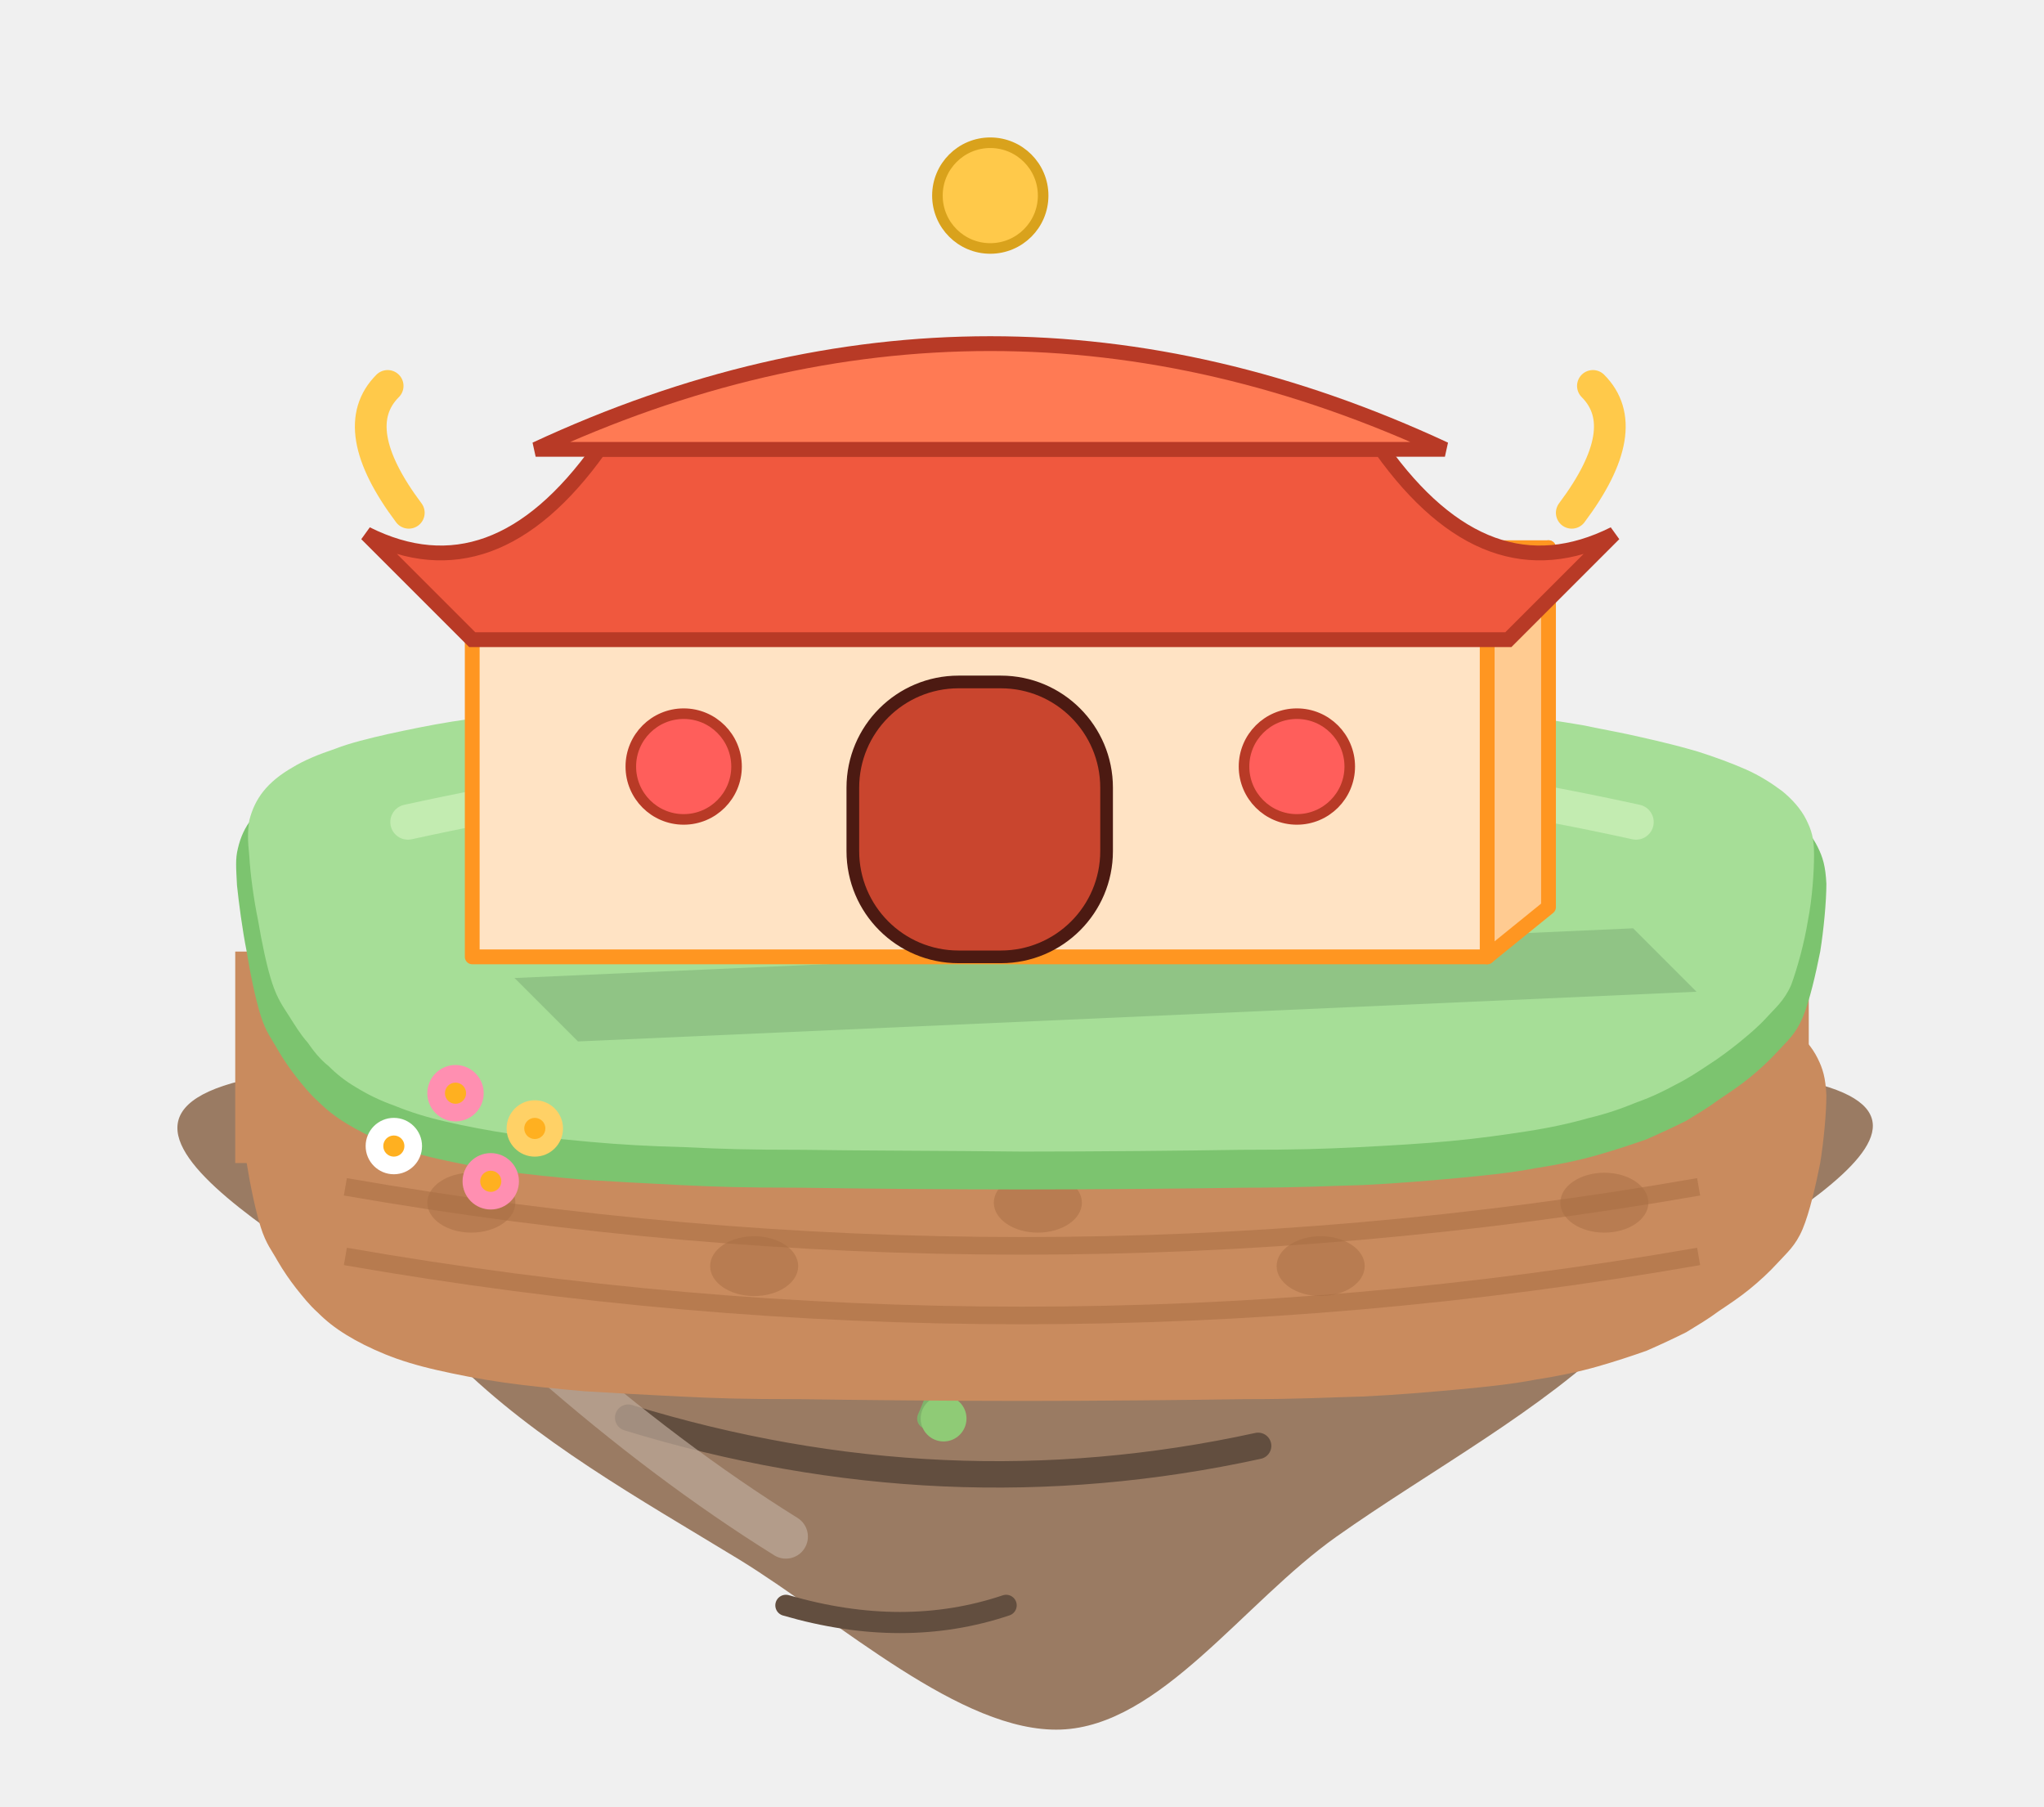
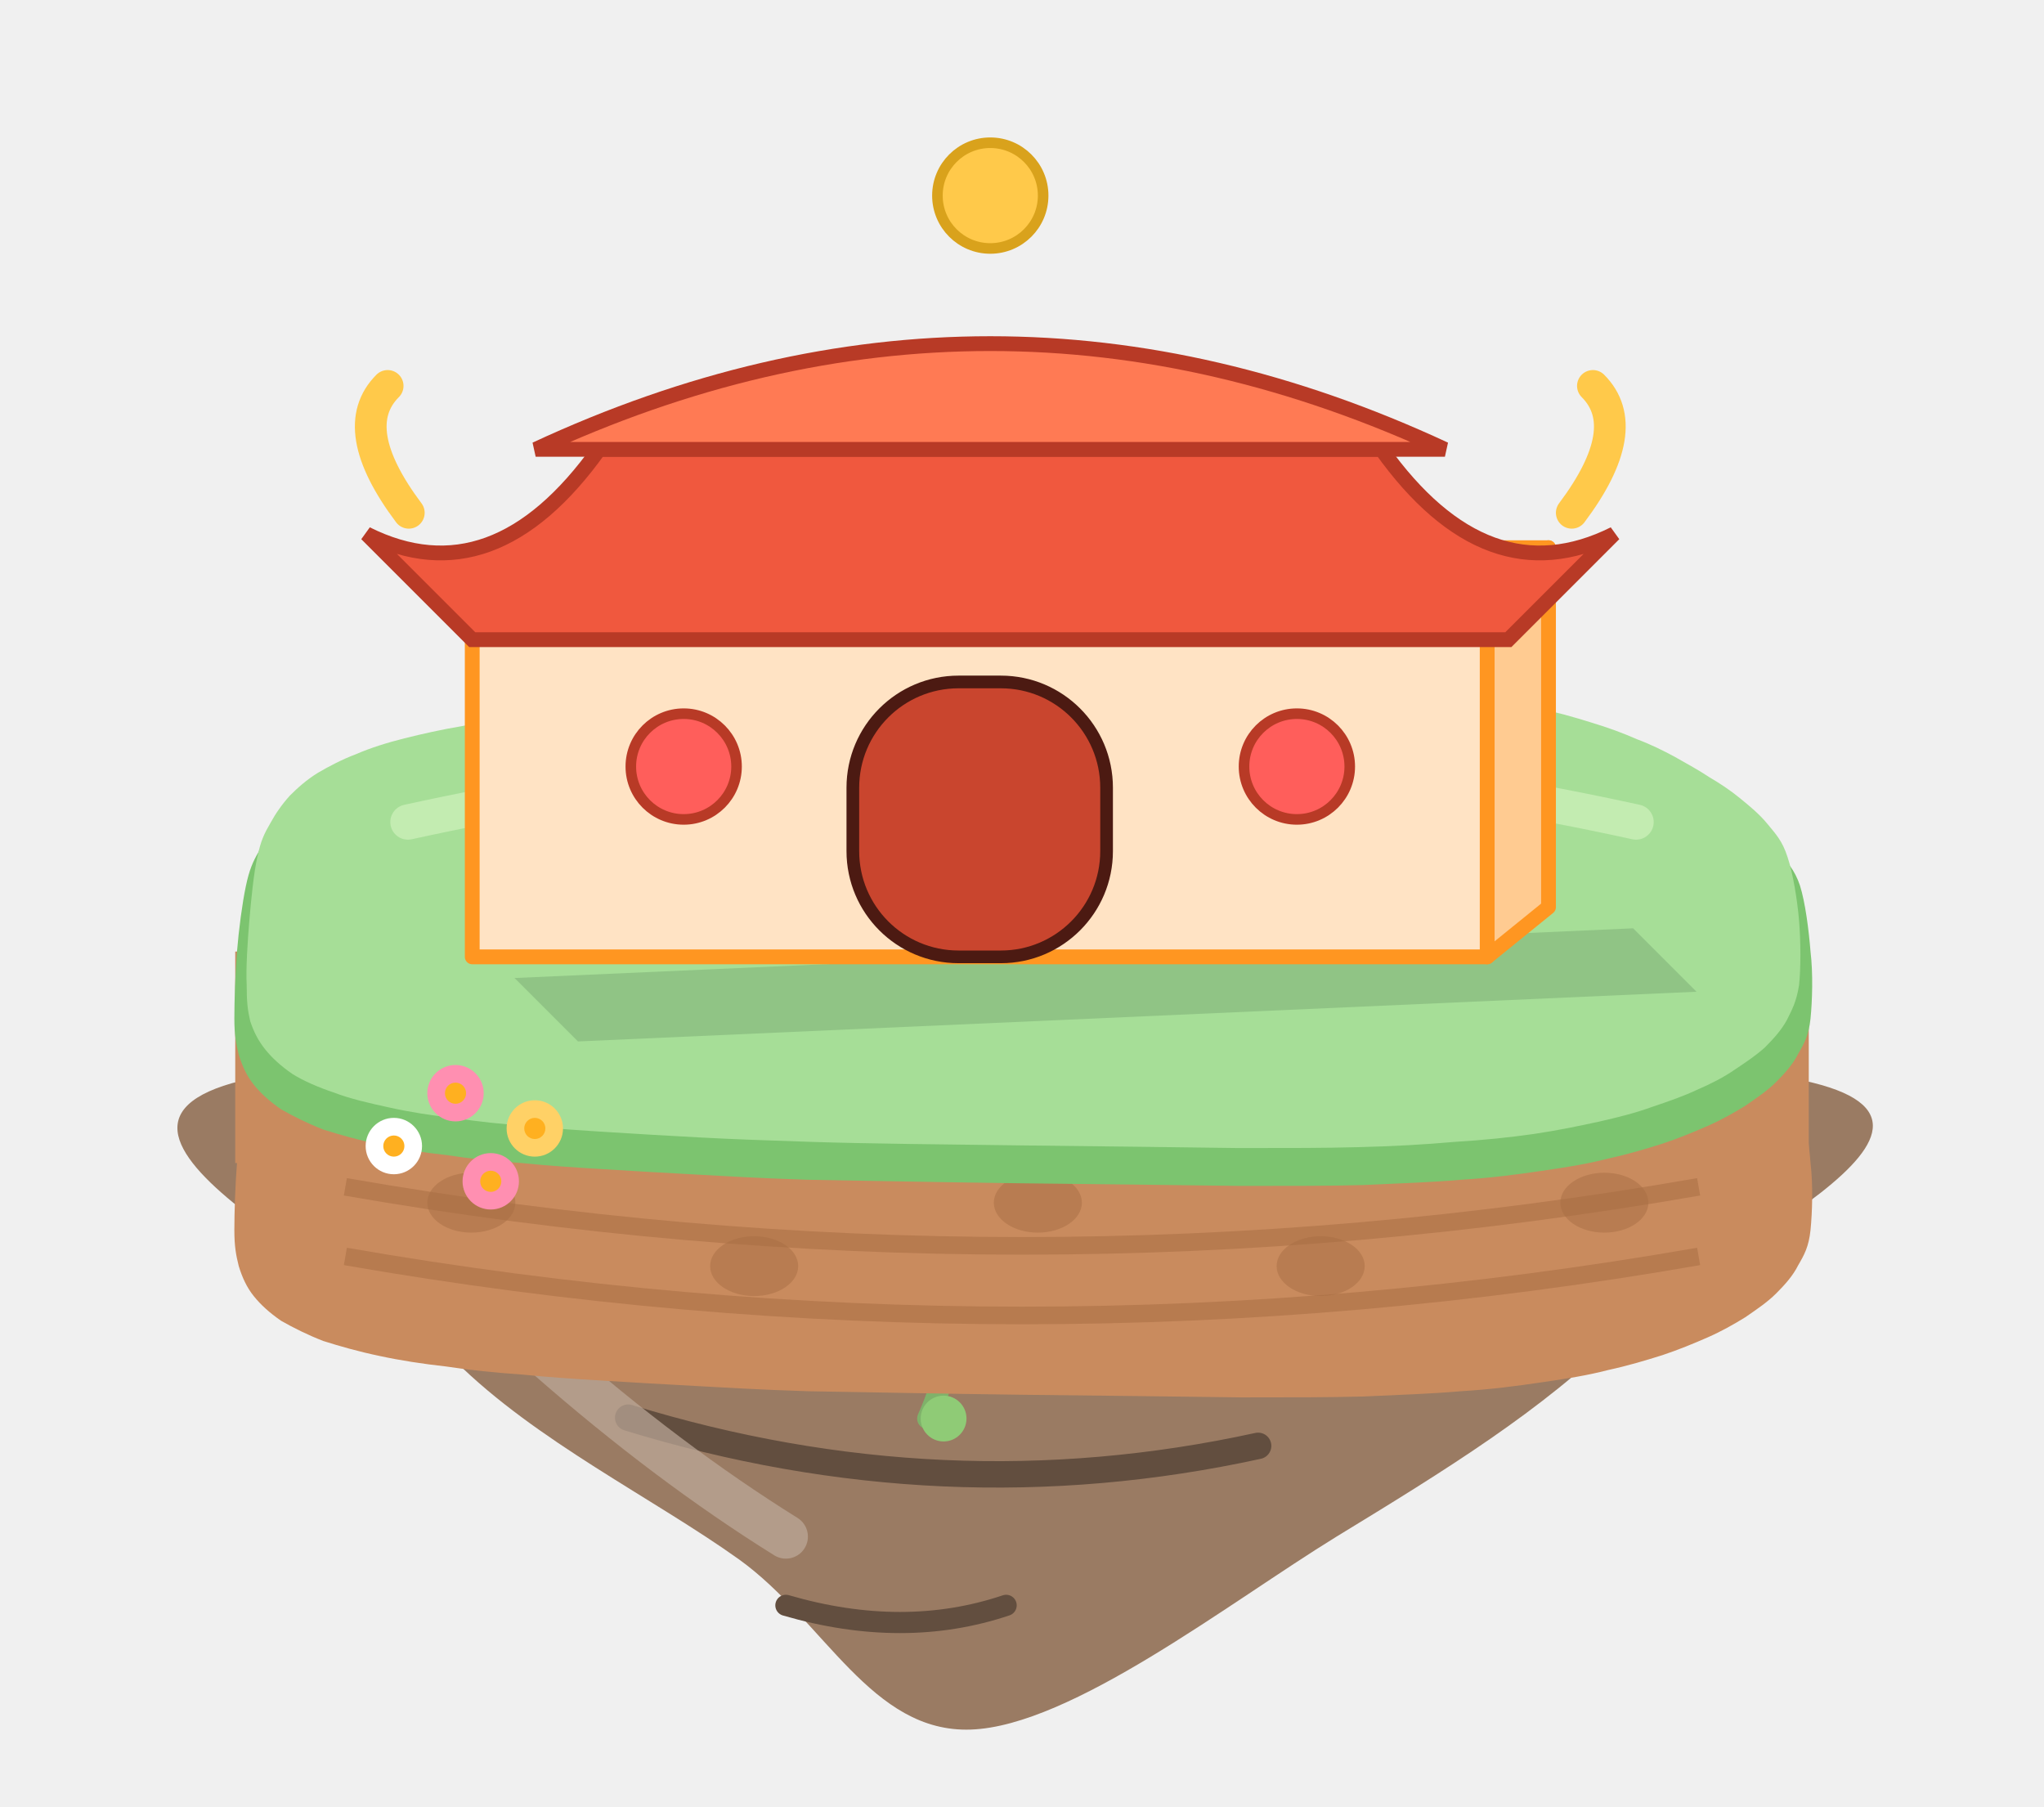
- <svg xmlns="http://www.w3.org/2000/svg" width="232" height="205" viewBox="449 842 232 205">
+ <svg xmlns="http://www.w3.org/2000/svg" width="232" height="205" viewBox="556 1072 232 205">
  <defs>
    <linearGradient id="mtB" x1="0" y1="0" x2="0" y2="1">
      <stop offset="0" stop-color="#8FD49D" />
      <stop offset="1" stop-color="#B5E5B6" />
    </linearGradient>
    <linearGradient id="mtF" x1="0" y1="0" x2="0" y2="1">
      <stop offset="0" stop-color="#5FBF72" />
      <stop offset="1" stop-color="#8ED48E" />
    </linearGradient>
    <linearGradient id="river" x1="0" y1="0" x2="0" y2="1">
      <stop offset="0" stop-color="#5CC0F5" />
      <stop offset="1" stop-color="#8ED8FF" />
    </linearGradient>
    <pattern id="grassdots" width="18" height="18" patternUnits="userSpaceOnUse">
      <circle cx="4" cy="5" r="1.4" fill="#8BD07E" />
      <circle cx="13" cy="13" r="1.2" fill="#B6E9A6" />
    </pattern>
    <pattern id="tiles" width="14" height="14" patternUnits="userSpaceOnUse">
      <rect width="14" height="14" fill="#F6E7CC" />
      <path d="M0 0H14M0 0V14" stroke="#EAD5B0" stroke-width="1.2" />
    </pattern>
  </defs>
-   <path d="M477.5 964.4 C452.2 969.8 491.5 987.4 500.7 996.5 C509.9 1005.6 521.4 1012.0 532.9 1019.0 C544.3 1026.0 558.1 1038.7 569.4 1038.3 C580.7 1037.9 590.1 1023.9 600.7 1016.4 C611.3 1008.9 624.2 1002.0 632.9 993.3 C641.5 984.6 678.4 969.2 652.5 964.4 Z" fill="#9A7B63" />
-   <path d="M520.3 1002.9 Q 556.1 1013.9 591.8 1006.1" stroke="#624E3F" stroke-width="3" fill="none" stroke-linecap="round" />
-   <path d="M538.2 1024.2 q 13.4 3.9 25.0 0" stroke="#624E3F" stroke-width="2.4" fill="none" stroke-linecap="round" />
-   <path d="M483.5 968.4 Q 511.4 999.7 538.2 1016.4" stroke="#BEAA9A" stroke-width="5" fill="none" stroke-linecap="round" opacity=".7" />
-   <path d="M515.9 976.0 q -6 9.6 0 19.3" stroke="#7FB26A" stroke-width="2.4" fill="none" stroke-linecap="round" />
-   <circle cx="514.1" cy="995.3" r="2.6" fill="#8FCB76" />
-   <path d="M554.3 976.0 q 6 13.5 0 27.0" stroke="#7FB26A" stroke-width="2.4" fill="none" stroke-linecap="round" />
-   <circle cx="556.1" cy="1003.0" r="2.6" fill="#8FCB76" />
-   <path d="M595.4 976.0 q -6 8.4 0 16.7" stroke="#7FB26A" stroke-width="2.4" fill="none" stroke-linecap="round" />
-   <circle cx="593.6" cy="992.7" r="2.6" fill="#8FCB76" />
-   <path d="M623.9 976.0 q 6 6.4 0 12.9" stroke="#7FB26A" stroke-width="2.4" fill="none" stroke-linecap="round" />
-   <circle cx="625.7" cy="988.9" r="2.6" fill="#8FCB76" />
-   <path d="M655.6 974.0 C655.1 976.5 654.4 979.6 653.6 981.5 C652.8 983.4 651.8 984.2 650.8 985.3 C649.8 986.4 648.7 987.4 647.6 988.3 C646.5 989.2 645.3 990.0 644.1 990.8 C642.9 991.7 641.7 992.4 640.4 993.2 C639.0 993.9 637.5 994.6 635.9 995.3 C634.2 995.9 632.4 996.5 630.3 997.1 C628.2 997.7 625.8 998.2 623.2 998.6 C620.6 999.1 617.7 999.4 614.5 999.7 C611.2 1000.0 607.8 1000.3 603.7 1000.5 C599.7 1000.6 596.7 1000.8 590.2 1000.8 C583.7 1000.9 573.4 1001.0 565.0 1001.0 C556.6 1001.0 546.3 1000.9 539.8 1000.8 C533.3 1000.8 530.3 1000.7 526.2 1000.5 C522.1 1000.3 518.6 1000.1 515.3 999.9 C511.9 999.6 508.9 999.3 506.1 998.9 C503.3 998.5 500.8 998.0 498.6 997.5 C496.4 997.0 494.4 996.4 492.7 995.7 C491.0 995.0 489.6 994.3 488.3 993.5 C487.0 992.7 486.0 991.9 485.1 991.0 C484.1 990.1 483.4 989.2 482.6 988.2 C481.9 987.3 481.2 986.3 480.5 985.1 C479.9 984.0 479.2 983.2 478.6 981.3 C478.0 979.4 477.4 976.5 477.0 974.0 C476.5 971.5 476.1 968.4 475.9 966.5 C475.8 964.5 475.7 963.5 476.0 962.3 C476.3 961.0 476.8 959.9 477.6 958.9 C478.4 957.9 479.5 956.9 480.9 956.1 C482.3 955.3 484.0 954.5 485.8 953.9 C487.7 953.2 489.8 952.6 492.0 952.1 C494.3 951.6 496.7 951.2 499.3 950.7 C501.9 950.3 504.5 950.0 507.4 949.6 C510.3 949.3 513.2 949.0 516.5 948.7 C519.7 948.5 523.0 948.2 527.0 948.0 C530.9 947.8 533.8 947.7 540.2 947.6 C546.5 947.4 556.7 947.4 565.0 947.4 C573.3 947.4 583.5 947.4 589.8 947.6 C596.2 947.7 599.0 947.8 602.9 948.1 C606.9 948.3 610.1 948.6 613.3 948.9 C616.4 949.2 619.2 949.6 621.9 949.9 C624.6 950.3 627.1 950.7 629.6 951.1 C632.0 951.6 634.3 952.0 636.5 952.5 C638.7 953.1 640.9 953.6 642.8 954.2 C644.8 954.8 646.7 955.5 648.3 956.3 C649.9 957.0 651.4 957.9 652.6 958.9 C653.8 959.8 654.7 960.9 655.3 962.1 C655.9 963.3 656.2 964.3 656.3 966.3 C656.3 968.3 656.0 971.5 655.6 974.0 Z" fill="#C98B5E" />
-   <rect x="475.7" y="950.0" width="178.6" height="24.0" fill="#C98B5E" />
-   <path d="M488.2 976.7 Q 565.0 990.1 641.8 976.7" stroke="#A86E43" stroke-width="2" fill="none" opacity=".55" />
-   <path d="M488.2 984.6 Q 565.0 998.0 641.8 984.6" stroke="#A86E43" stroke-width="2" fill="none" opacity=".55" />
-   <ellipse cx="502.5" cy="978.5" rx="5" ry="3.4" fill="#A86E43" opacity=".5" />
-   <ellipse cx="534.6" cy="985.7" rx="5" ry="3.4" fill="#A86E43" opacity=".5" />
-   <ellipse cx="566.8" cy="978.5" rx="5" ry="3.4" fill="#A86E43" opacity=".5" />
-   <ellipse cx="598.9" cy="985.7" rx="5" ry="3.4" fill="#A86E43" opacity=".5" />
-   <ellipse cx="631.1" cy="978.5" rx="5" ry="3.4" fill="#A86E43" opacity=".5" />
-   <path d="M655.6 950.0 C655.1 952.5 654.4 955.6 653.6 957.5 C652.8 959.4 651.8 960.2 650.8 961.3 C649.8 962.4 648.7 963.4 647.6 964.3 C646.5 965.2 645.3 966.0 644.1 966.8 C642.9 967.7 641.7 968.4 640.4 969.2 C639.0 969.9 637.5 970.6 635.9 971.3 C634.2 971.9 632.4 972.5 630.3 973.1 C628.2 973.7 625.8 974.2 623.2 974.6 C620.6 975.1 617.7 975.4 614.5 975.7 C611.2 976.0 607.8 976.3 603.7 976.5 C599.7 976.6 596.7 976.8 590.2 976.8 C583.7 976.9 573.4 977.0 565.0 977.0 C556.6 977.0 546.3 976.9 539.8 976.8 C533.3 976.8 530.3 976.7 526.2 976.5 C522.1 976.3 518.6 976.1 515.3 975.9 C511.9 975.6 508.9 975.3 506.1 974.9 C503.3 974.5 500.8 974.0 498.6 973.5 C496.4 973.0 494.4 972.4 492.7 971.7 C491.0 971.0 489.6 970.3 488.3 969.5 C487.0 968.7 486.0 967.9 485.1 967.0 C484.1 966.1 483.4 965.2 482.6 964.2 C481.9 963.3 481.2 962.3 480.5 961.1 C479.9 960.0 479.2 959.2 478.6 957.3 C478.0 955.4 477.4 952.5 477.0 950.0 C476.5 947.5 476.1 944.4 475.9 942.5 C475.8 940.5 475.7 939.5 476.0 938.3 C476.3 937.0 476.8 935.9 477.6 934.9 C478.4 933.9 479.5 932.9 480.9 932.1 C482.3 931.3 484.0 930.5 485.8 929.9 C487.7 929.2 489.8 928.6 492.0 928.1 C494.3 927.6 496.7 927.2 499.3 926.7 C501.9 926.3 504.5 926.0 507.4 925.6 C510.3 925.3 513.2 925.0 516.5 924.7 C519.7 924.5 523.0 924.2 527.0 924.0 C530.9 923.8 533.8 923.7 540.2 923.6 C546.5 923.4 556.7 923.4 565.0 923.4 C573.3 923.4 583.5 923.4 589.8 923.6 C596.2 923.7 599.0 923.8 602.9 924.1 C606.9 924.3 610.1 924.6 613.3 924.9 C616.4 925.2 619.2 925.6 621.9 925.9 C624.6 926.3 627.1 926.7 629.6 927.1 C632.0 927.6 634.3 928.0 636.5 928.5 C638.7 929.1 640.9 929.6 642.8 930.2 C644.8 930.8 646.7 931.5 648.3 932.3 C649.9 933.0 651.4 933.9 652.6 934.9 C653.8 935.8 654.7 936.9 655.3 938.1 C655.9 939.3 656.2 940.3 656.3 942.3 C656.3 944.3 656.0 947.5 655.6 950.0 Z" fill="#7CC46F" />
-   <path d="M654.2 946.5 C653.8 949.0 653.0 951.9 652.3 953.8 C651.5 955.6 650.5 956.4 649.5 957.5 C648.5 958.6 647.4 959.5 646.3 960.4 C645.3 961.2 644.1 962.1 643.0 962.8 C641.8 963.6 640.6 964.4 639.2 965.1 C637.9 965.8 636.5 966.5 634.8 967.1 C633.1 967.8 631.4 968.4 629.3 968.9 C627.2 969.5 624.9 970.0 622.3 970.4 C619.7 970.8 616.9 971.2 613.7 971.5 C610.5 971.8 607.1 972.0 603.2 972.2 C599.2 972.4 596.2 972.5 589.8 972.5 C583.5 972.6 573.3 972.7 565.0 972.7 C556.7 972.6 546.5 972.6 540.2 972.5 C533.8 972.5 530.8 972.4 526.8 972.2 C522.8 972.1 519.3 971.9 516.0 971.6 C512.7 971.3 509.7 971.0 507.0 970.7 C504.3 970.3 501.8 969.8 499.6 969.3 C497.4 968.8 495.5 968.2 493.8 967.5 C492.1 966.9 490.7 966.2 489.4 965.4 C488.2 964.7 487.2 963.9 486.3 963.0 C485.3 962.2 484.6 961.3 483.9 960.3 C483.1 959.4 482.5 958.4 481.8 957.3 C481.1 956.2 480.5 955.4 479.9 953.6 C479.3 951.8 478.7 948.9 478.3 946.5 C477.8 944.1 477.4 941.1 477.3 939.2 C477.1 937.3 477.1 936.4 477.3 935.1 C477.6 933.9 478.1 932.8 478.9 931.8 C479.7 930.8 480.8 929.9 482.2 929.1 C483.5 928.3 485.2 927.6 487.0 927.0 C488.8 926.3 490.9 925.8 493.1 925.3 C495.4 924.8 497.8 924.3 500.3 923.9 C502.8 923.5 505.4 923.2 508.3 922.9 C511.1 922.5 514.0 922.3 517.2 922.0 C520.4 921.7 523.7 921.5 527.6 921.3 C531.5 921.1 534.3 921.0 540.5 920.8 C546.8 920.7 556.8 920.7 565.0 920.7 C573.2 920.7 583.2 920.7 589.5 920.8 C595.7 921.0 598.5 921.1 602.4 921.3 C606.2 921.6 609.4 921.8 612.5 922.1 C615.6 922.4 618.4 922.8 621.1 923.2 C623.7 923.5 626.2 923.9 628.6 924.3 C631.0 924.8 633.3 925.2 635.4 925.7 C637.6 926.2 639.7 926.7 641.7 927.3 C643.6 927.9 645.5 928.6 647.1 929.3 C648.7 930.0 650.1 930.9 651.3 931.8 C652.4 932.7 653.4 933.8 654.0 935.0 C654.6 936.2 654.9 937.1 654.9 939.0 C654.9 940.9 654.7 944.0 654.2 946.5 Z" fill="#A6DE97" />
-   <path d="M495.3 935.3 Q 565.0 920.0 634.7 935.3" stroke="#C6EDB4" stroke-width="4" fill="none" stroke-linecap="round" opacity=".9" />
-   <g transform="translate(-19.4 -9.4) scale(1.2)">
+   <path d="M584.5 1194.4 C559.2 1199.8 598.5 1217.4 607.7 1226.5 C616.9 1235.6 630.1 1242.0 639.9 1249.0 C649.6 1256.0 654.9 1268.7 666.2 1268.3 C677.6 1267.9 695.5 1253.9 707.7 1246.4 C720.0 1238.9 731.2 1232.0 739.9 1223.3 C748.5 1214.6 785.4 1199.2 759.5 1194.4 Z" fill="#9A7B63" />
+   <path d="M627.3 1232.9 Q 663.1 1243.9 698.8 1236.1" stroke="#624E3F" stroke-width="3" fill="none" stroke-linecap="round" />
+   <path d="M645.2 1254.2 q 13.4 3.9 25.0 0" stroke="#624E3F" stroke-width="2.4" fill="none" stroke-linecap="round" />
+   <path d="M590.5 1198.4 Q 618.4 1229.7 645.2 1246.4" stroke="#BEAA9A" stroke-width="5" fill="none" stroke-linecap="round" opacity=".7" />
+   <path d="M622.9 1206.0 q -6 9.6 0 19.3" stroke="#7FB26A" stroke-width="2.4" fill="none" stroke-linecap="round" />
+   <circle cx="621.1" cy="1225.3" r="2.6" fill="#8FCB76" />
+   <path d="M661.3 1206.0 q 6 13.5 0 27.0" stroke="#7FB26A" stroke-width="2.4" fill="none" stroke-linecap="round" />
+   <circle cx="663.1" cy="1233.0" r="2.6" fill="#8FCB76" />
+   <path d="M702.4 1206.0 q -6 8.4 0 16.7" stroke="#7FB26A" stroke-width="2.4" fill="none" stroke-linecap="round" />
+   <circle cx="700.6" cy="1222.7" r="2.6" fill="#8FCB76" />
+   <path d="M730.9 1206.0 q 6 6.4 0 12.9" stroke="#7FB26A" stroke-width="2.4" fill="none" stroke-linecap="round" />
+   <circle cx="732.7" cy="1218.9" r="2.6" fill="#8FCB76" />
+   <path d="M761.5 1204.0 C761.8 1206.5 761.7 1209.6 761.5 1211.6 C761.3 1213.5 760.8 1214.4 760.1 1215.6 C759.5 1216.8 758.6 1217.8 757.6 1218.8 C756.6 1219.8 755.4 1220.6 754.1 1221.5 C752.8 1222.3 751.4 1223.1 749.8 1223.8 C748.2 1224.5 746.5 1225.2 744.7 1225.8 C742.8 1226.4 740.8 1227.0 738.5 1227.5 C736.2 1228.1 733.7 1228.5 730.9 1228.9 C728.2 1229.3 725.2 1229.7 721.8 1229.9 C718.4 1230.2 714.9 1230.3 710.7 1230.5 C706.6 1230.6 703.4 1230.6 696.9 1230.6 C690.5 1230.5 680.2 1230.4 672.0 1230.3 C663.8 1230.2 653.9 1230.0 647.7 1229.9 C641.5 1229.7 638.8 1229.5 634.9 1229.3 C631.1 1229.1 627.8 1228.9 624.5 1228.7 C621.2 1228.5 618.1 1228.3 615.2 1228.0 C612.2 1227.8 609.3 1227.5 606.7 1227.1 C604.0 1226.8 601.4 1226.4 599.1 1225.9 C596.7 1225.4 594.6 1224.8 592.7 1224.2 C590.9 1223.5 589.3 1222.7 587.9 1221.9 C586.6 1221.0 585.6 1220.1 584.8 1219.1 C584.0 1218.1 583.5 1217.0 583.1 1215.7 C582.8 1214.5 582.6 1213.5 582.6 1211.6 C582.6 1209.6 582.7 1206.5 582.9 1204.0 C583.1 1201.5 583.5 1198.5 583.9 1196.6 C584.3 1194.7 584.7 1193.8 585.4 1192.6 C586.0 1191.4 586.7 1190.4 587.6 1189.4 C588.5 1188.4 589.6 1187.5 590.8 1186.7 C592.1 1185.9 593.6 1185.2 595.2 1184.5 C596.9 1183.8 598.8 1183.2 600.8 1182.7 C602.9 1182.1 605.1 1181.6 607.5 1181.2 C609.9 1180.7 612.4 1180.3 615.1 1180.0 C617.9 1179.6 620.7 1179.2 623.8 1178.9 C627.0 1178.6 630.1 1178.3 634.0 1178.0 C637.8 1177.7 640.6 1177.5 646.9 1177.3 C653.2 1177.1 663.5 1176.9 672.0 1176.7 C680.5 1176.6 691.1 1176.6 697.7 1176.6 C704.4 1176.6 707.5 1176.7 711.7 1176.9 C715.8 1177.1 719.3 1177.4 722.5 1177.7 C725.7 1178.1 728.5 1178.6 731.0 1179.1 C733.5 1179.6 735.6 1180.2 737.6 1180.8 C739.6 1181.4 741.3 1182.1 742.9 1182.7 C744.5 1183.4 745.9 1184.1 747.3 1184.9 C748.7 1185.6 749.9 1186.3 751.2 1187.1 C752.4 1188.0 753.6 1188.8 754.8 1189.7 C755.9 1190.6 757.0 1191.5 757.9 1192.7 C758.8 1193.8 759.7 1194.7 760.3 1196.5 C760.9 1198.4 761.3 1201.5 761.5 1204.0 Z" fill="#C98B5E" />
+   <rect x="582.7" y="1180.0" width="178.6" height="24.0" fill="#C98B5E" />
+   <path d="M595.2 1206.7 Q 672.0 1220.1 748.8 1206.7" stroke="#A86E43" stroke-width="2" fill="none" opacity=".55" />
+   <path d="M595.2 1214.6 Q 672.0 1228.0 748.8 1214.6" stroke="#A86E43" stroke-width="2" fill="none" opacity=".55" />
+   <ellipse cx="609.5" cy="1208.5" rx="5" ry="3.4" fill="#A86E43" opacity=".5" />
+   <ellipse cx="641.6" cy="1215.7" rx="5" ry="3.4" fill="#A86E43" opacity=".5" />
+   <ellipse cx="673.8" cy="1208.5" rx="5" ry="3.4" fill="#A86E43" opacity=".5" />
+   <ellipse cx="705.9" cy="1215.7" rx="5" ry="3.4" fill="#A86E43" opacity=".5" />
+   <ellipse cx="738.1" cy="1208.5" rx="5" ry="3.4" fill="#A86E43" opacity=".5" />
+   <path d="M761.5 1180.0 C761.8 1182.5 761.7 1185.6 761.5 1187.6 C761.3 1189.5 760.8 1190.4 760.1 1191.6 C759.5 1192.8 758.6 1193.8 757.6 1194.8 C756.6 1195.8 755.4 1196.6 754.1 1197.5 C752.8 1198.3 751.4 1199.1 749.8 1199.8 C748.2 1200.5 746.5 1201.2 744.7 1201.8 C742.8 1202.4 740.8 1203.0 738.5 1203.5 C736.2 1204.1 733.7 1204.5 730.9 1204.9 C728.2 1205.3 725.2 1205.7 721.8 1205.9 C718.4 1206.2 714.9 1206.3 710.7 1206.5 C706.6 1206.6 703.4 1206.6 696.9 1206.6 C690.5 1206.5 680.2 1206.4 672.0 1206.3 C663.8 1206.2 653.9 1206.0 647.7 1205.9 C641.5 1205.7 638.8 1205.5 634.9 1205.3 C631.1 1205.1 627.8 1204.9 624.5 1204.7 C621.2 1204.5 618.1 1204.3 615.2 1204.0 C612.2 1203.8 609.3 1203.5 606.7 1203.1 C604.0 1202.8 601.4 1202.4 599.1 1201.9 C596.7 1201.4 594.6 1200.8 592.7 1200.2 C590.9 1199.5 589.3 1198.7 587.9 1197.9 C586.6 1197.0 585.6 1196.1 584.8 1195.1 C584.0 1194.1 583.5 1193.0 583.1 1191.7 C582.8 1190.5 582.6 1189.5 582.6 1187.6 C582.6 1185.6 582.7 1182.5 582.9 1180.0 C583.1 1177.5 583.5 1174.5 583.9 1172.6 C584.3 1170.7 584.7 1169.8 585.4 1168.6 C586.0 1167.4 586.7 1166.4 587.6 1165.4 C588.5 1164.4 589.6 1163.5 590.8 1162.7 C592.1 1161.9 593.6 1161.2 595.2 1160.5 C596.9 1159.8 598.8 1159.2 600.8 1158.7 C602.9 1158.1 605.1 1157.6 607.5 1157.2 C609.9 1156.7 612.4 1156.3 615.1 1156.0 C617.9 1155.6 620.7 1155.2 623.8 1154.9 C627.0 1154.6 630.1 1154.3 634.0 1154.0 C637.8 1153.7 640.6 1153.5 646.9 1153.3 C653.2 1153.1 663.5 1152.9 672.0 1152.7 C680.5 1152.6 691.1 1152.6 697.7 1152.6 C704.4 1152.6 707.5 1152.7 711.7 1152.9 C715.8 1153.1 719.3 1153.4 722.5 1153.7 C725.7 1154.1 728.5 1154.6 731.0 1155.1 C733.5 1155.6 735.6 1156.2 737.6 1156.8 C739.6 1157.4 741.3 1158.1 742.9 1158.7 C744.5 1159.4 745.9 1160.1 747.3 1160.9 C748.7 1161.6 749.9 1162.3 751.2 1163.1 C752.4 1164.0 753.6 1164.8 754.8 1165.7 C755.9 1166.6 757.0 1167.5 757.9 1168.7 C758.8 1169.8 759.7 1170.7 760.3 1172.5 C760.9 1174.4 761.3 1177.5 761.5 1180.0 Z" fill="#7CC46F" />
+   <path d="M760.2 1176.5 C760.4 1178.9 760.4 1182.0 760.2 1183.8 C759.9 1185.7 759.4 1186.6 758.8 1187.8 C758.2 1188.9 757.3 1189.9 756.3 1190.9 C755.3 1191.8 754.1 1192.6 752.9 1193.4 C751.6 1194.3 750.2 1195.0 748.6 1195.7 C747.1 1196.4 745.4 1197.0 743.6 1197.6 C741.7 1198.3 739.7 1198.8 737.5 1199.3 C735.2 1199.8 732.8 1200.3 730.1 1200.7 C727.3 1201.1 724.4 1201.4 721.1 1201.6 C717.7 1201.9 714.2 1202.1 710.1 1202.2 C706.1 1202.3 702.9 1202.3 696.6 1202.3 C690.2 1202.2 680.1 1202.1 672.0 1202.0 C663.9 1201.9 654.2 1201.8 648.1 1201.6 C642.0 1201.4 639.3 1201.3 635.5 1201.1 C631.7 1200.9 628.4 1200.7 625.2 1200.5 C622.0 1200.3 618.9 1200.1 616.0 1199.8 C613.1 1199.6 610.3 1199.3 607.6 1198.9 C605.0 1198.6 602.4 1198.2 600.2 1197.7 C597.9 1197.2 595.7 1196.7 593.9 1196.0 C592.1 1195.4 590.5 1194.7 589.2 1193.9 C587.9 1193.0 586.9 1192.1 586.1 1191.1 C585.3 1190.1 584.8 1189.1 584.4 1187.9 C584.1 1186.6 584.0 1185.7 584.0 1183.8 C583.9 1181.9 584.1 1178.9 584.3 1176.5 C584.5 1174.1 584.8 1171.1 585.2 1169.3 C585.6 1167.4 586.0 1166.6 586.7 1165.4 C587.3 1164.3 588.0 1163.3 588.9 1162.3 C589.8 1161.4 590.8 1160.5 592.1 1159.7 C593.3 1159.0 594.8 1158.2 596.4 1157.6 C598.0 1156.9 599.9 1156.3 601.9 1155.8 C603.9 1155.3 606.1 1154.8 608.5 1154.4 C610.8 1153.9 613.3 1153.5 616.0 1153.2 C618.7 1152.8 621.4 1152.5 624.5 1152.2 C627.6 1151.9 630.8 1151.6 634.5 1151.3 C638.3 1151.0 641.0 1150.8 647.3 1150.6 C653.5 1150.4 663.7 1150.2 672.0 1150.1 C680.3 1149.9 690.8 1149.9 697.4 1149.9 C703.9 1149.9 707.0 1150.0 711.1 1150.2 C715.1 1150.4 718.5 1150.7 721.7 1151.0 C724.9 1151.4 727.6 1151.8 730.1 1152.3 C732.6 1152.8 734.7 1153.4 736.6 1154.0 C738.6 1154.6 740.2 1155.2 741.8 1155.9 C743.4 1156.5 744.8 1157.2 746.1 1157.9 C747.5 1158.7 748.8 1159.4 750.0 1160.2 C751.2 1160.9 752.4 1161.7 753.5 1162.6 C754.6 1163.5 755.7 1164.4 756.6 1165.5 C757.5 1166.6 758.3 1167.4 758.9 1169.3 C759.5 1171.1 760.0 1174.1 760.2 1176.5 Z" fill="#A6DE97" />
+   <path d="M602.3 1165.3 Q 672.0 1150.0 741.7 1165.3" stroke="#C6EDB4" stroke-width="4" fill="none" stroke-linecap="round" opacity=".9" />
+   <g transform="translate(87.6 220.6) scale(1.2)">
    <g transform="translate(195 0)">
      <polygon points="244.0,802.0 349.8,797.3 355.8,803.3 250.0,808.0" fill="rgba(30,60,40,.16)" />
      <polygon points="336.0,800.0 341.8,795.3 341.8,761.3 336.0,766.0" fill="#FFCB91" stroke="#FF9621" stroke-width="1.4" stroke-linejoin="round" />
      <polygon points="240.0,766.0 336.0,766.0 341.8,761.3 245.8,761.3" fill="#FFF2E3" stroke="#FF9621" stroke-width="1.4" stroke-linejoin="round" />
      <polygon points="240.0,800.0 336.0,800.0 336.0,766.0 240.0,766.0" fill="#FFE3C4" stroke="#FF9621" stroke-width="1.4" stroke-linejoin="round" />
      <rect x="276" y="774" width="24" height="26" rx="10.0" fill="#C9452E" stroke="#4C1A12" stroke-width="1.2" />
      <path d="M230 760 Q 242 766 252 752 L326 752 Q 336 766 348 760 L 338 770 L 240 770 Z" fill="#F0583E" stroke="#B83A26" stroke-width="1.4" />
      <path d="M246 752 Q 289 732 332 752 Z" fill="#FF7A54" stroke="#B83A26" stroke-width="1.4" />
      <path d="M234 758 q-6 -8 -2 -12 M344 758 q6 -8 2 -12" stroke="#FFC94A" stroke-width="3" fill="none" stroke-linecap="round" />
      <circle cx="289" cy="728" r="5" fill="#FFC94A" stroke="#D9A21C" />
      <circle cx="260" cy="782" r="5" fill="#FF5E5B" stroke="#B83A26" />
      <circle cx="318" cy="782" r="5" fill="#FF5E5B" stroke="#B83A26" />
    </g>
  </g>
-   <circle cx="500.702" cy="966.074" r="3.2" fill="#FF8FB1" />
-   <circle cx="500.702" cy="966.074" r="1.2" fill="#FFB020" />
-   <circle cx="509.702" cy="970.074" r="3.2" fill="#FFD166" />
-   <circle cx="509.702" cy="970.074" r="1.2" fill="#FFB020" />
-   <circle cx="493.702" cy="972.074" r="3.2" fill="#FFFFFF" />
-   <circle cx="493.702" cy="972.074" r="1.2" fill="#FFB020" />
-   <circle cx="504.702" cy="976.074" r="3.2" fill="#FF8FB1" />
-   <circle cx="504.702" cy="976.074" r="1.2" fill="#FFB020" />
+   <circle cx="607.702" cy="1196.074" r="3.2" fill="#FF8FB1" />
+   <circle cx="607.702" cy="1196.074" r="1.2" fill="#FFB020" />
+   <circle cx="616.702" cy="1200.074" r="3.2" fill="#FFD166" />
+   <circle cx="616.702" cy="1200.074" r="1.2" fill="#FFB020" />
+   <circle cx="600.702" cy="1202.074" r="3.2" fill="#FFFFFF" />
+   <circle cx="600.702" cy="1202.074" r="1.2" fill="#FFB020" />
+   <circle cx="611.702" cy="1206.074" r="3.2" fill="#FF8FB1" />
+   <circle cx="611.702" cy="1206.074" r="1.2" fill="#FFB020" />
</svg>
